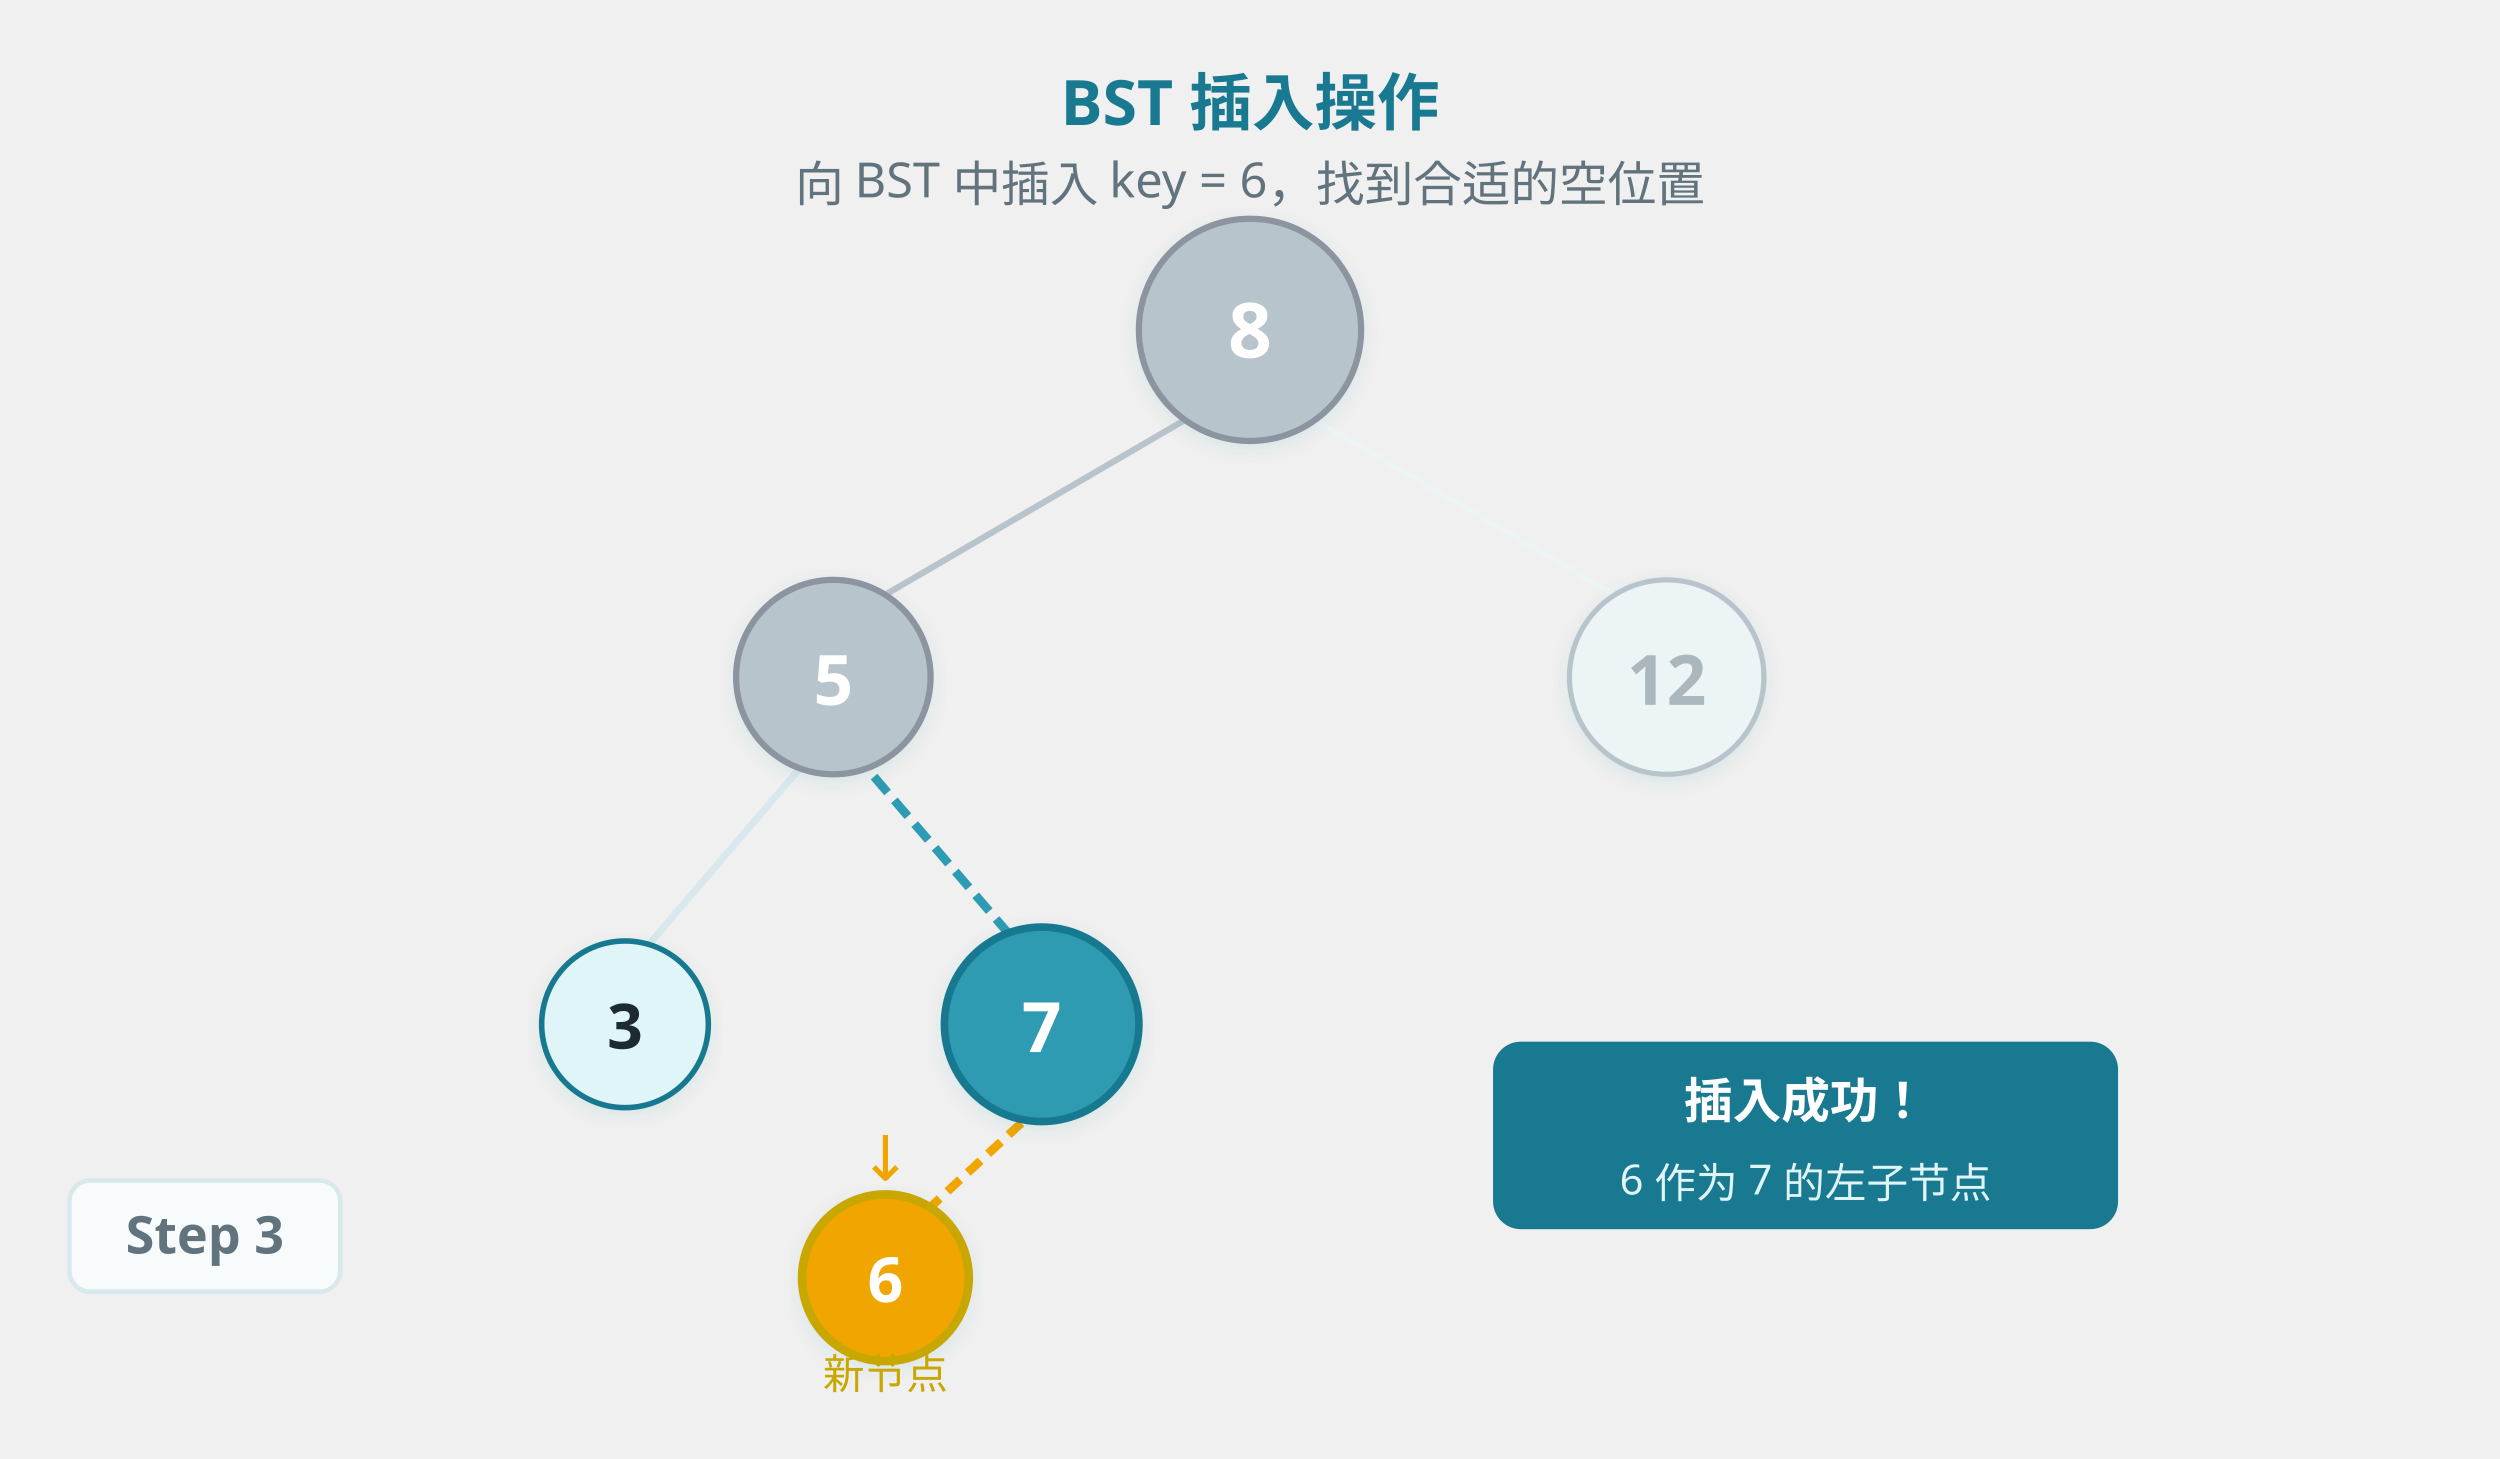
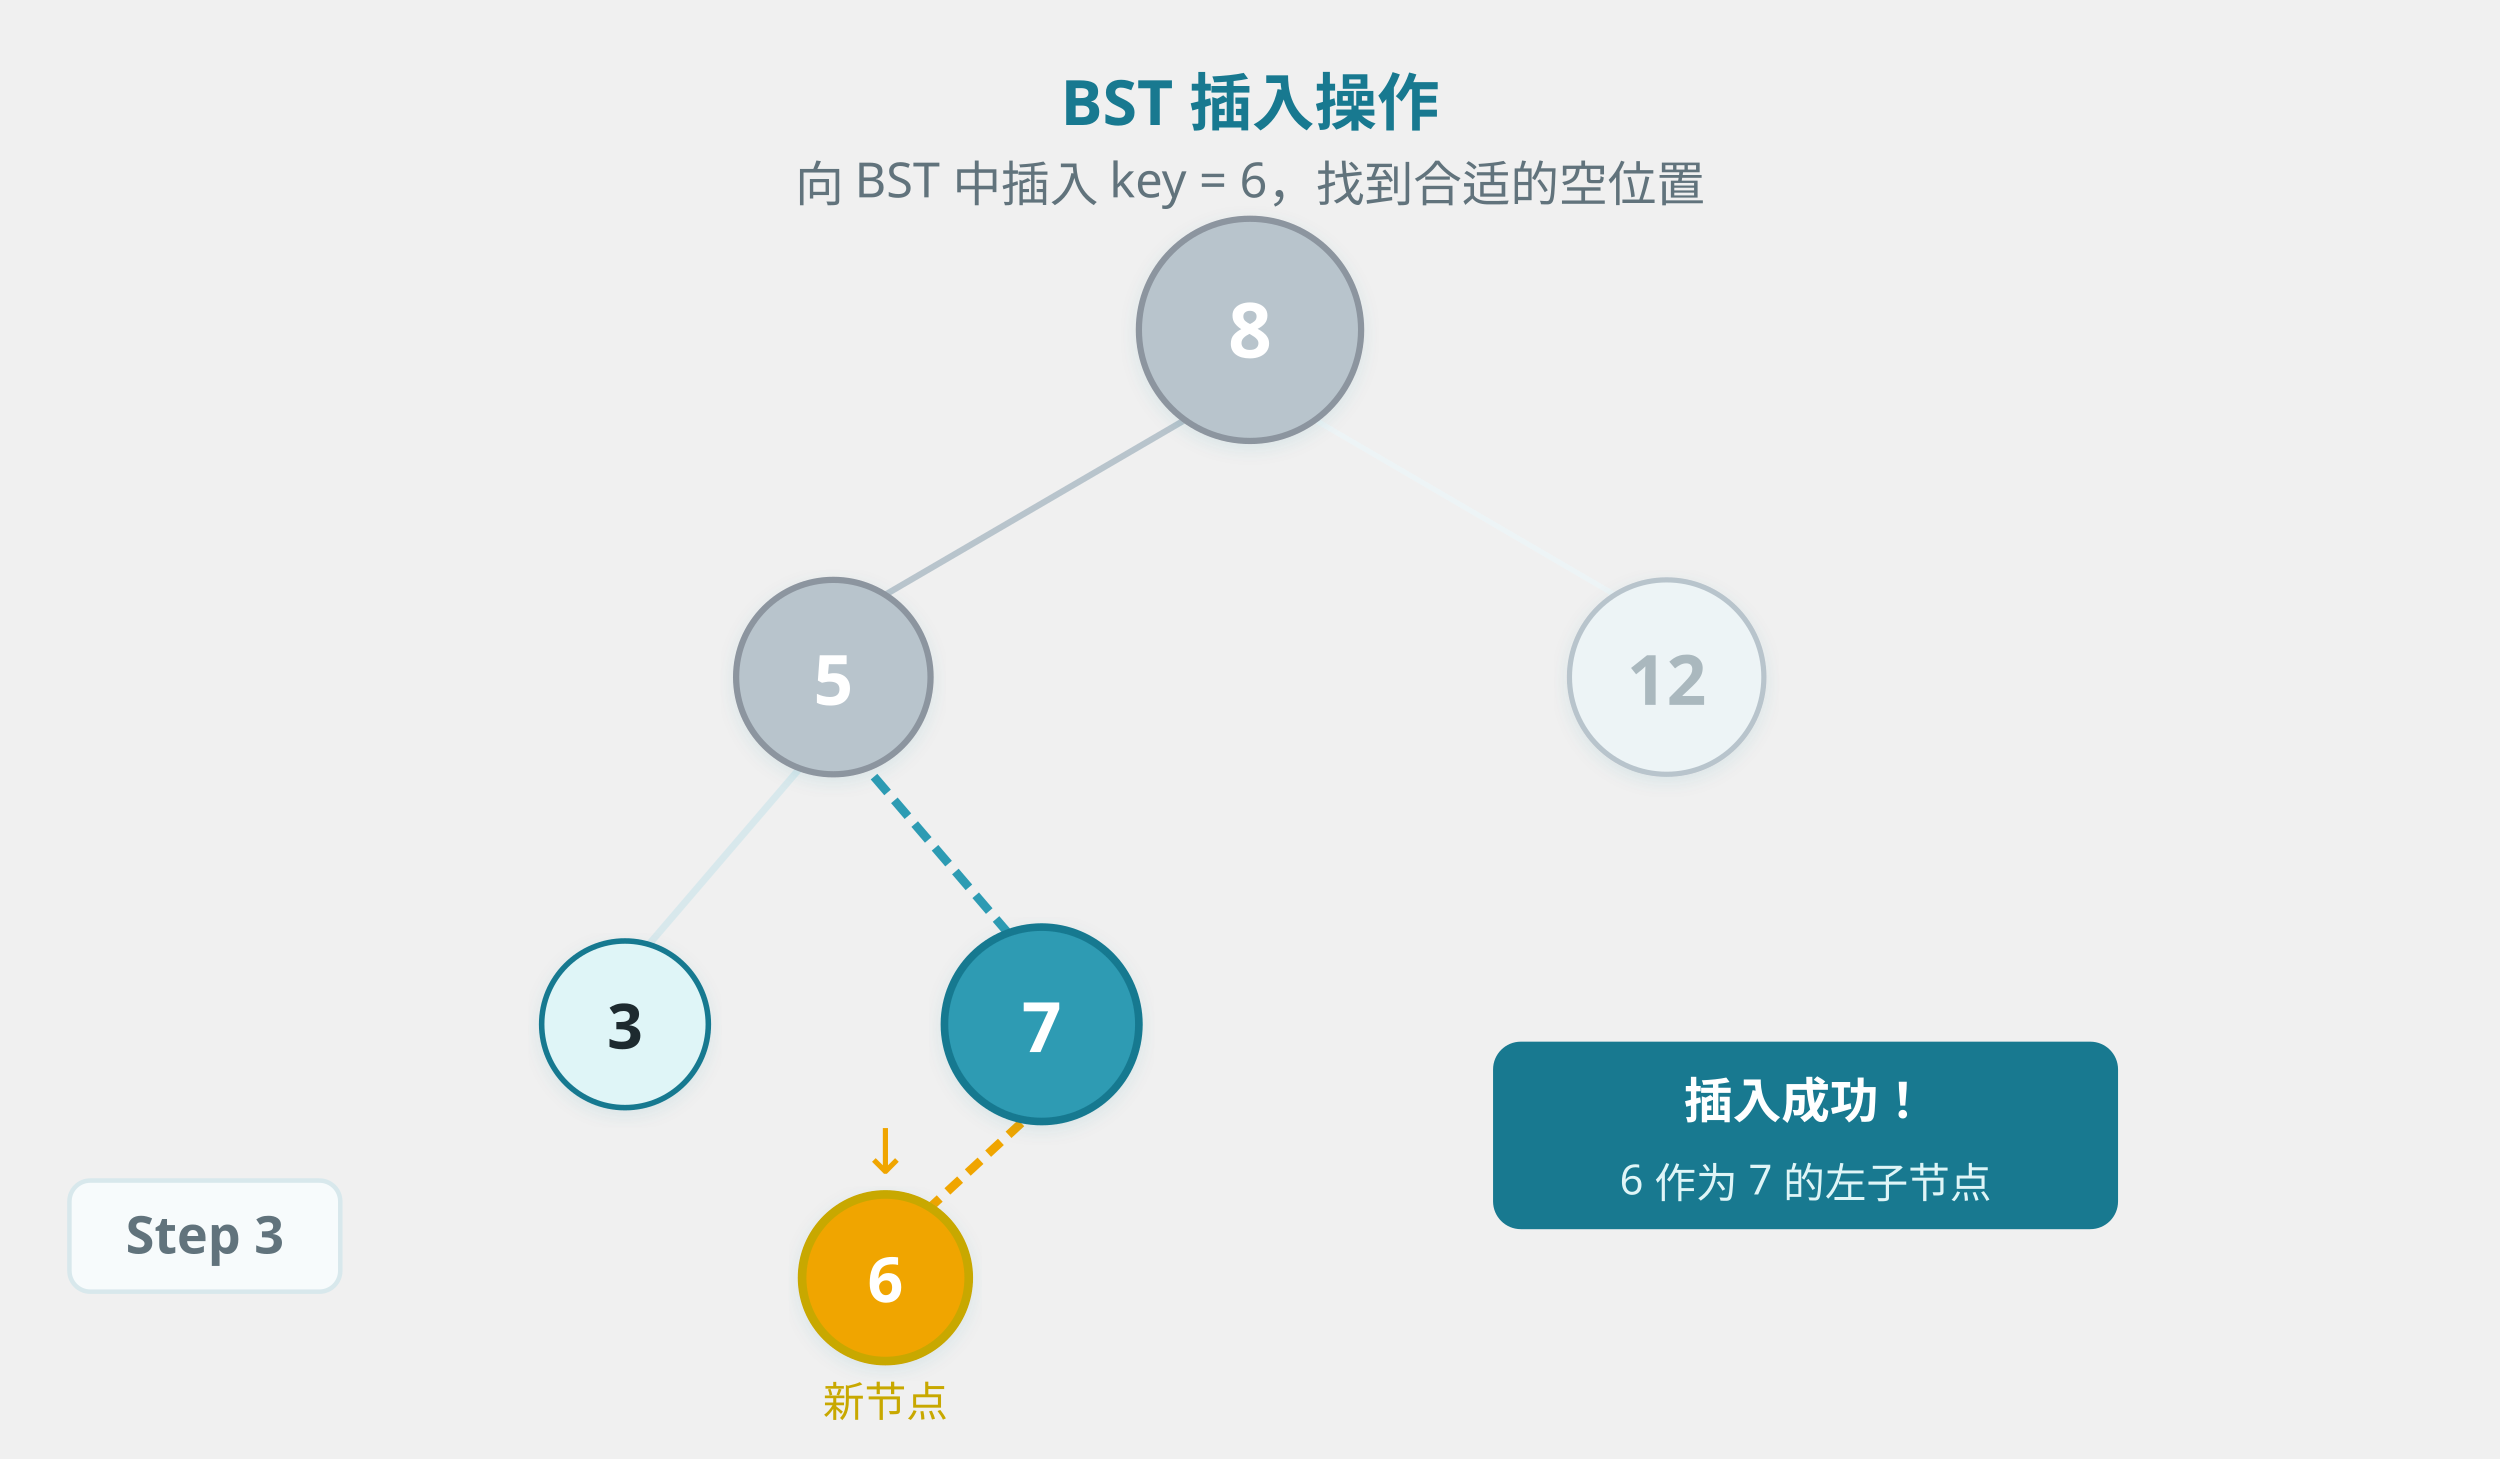
<svg xmlns="http://www.w3.org/2000/svg" viewBox="0 0 720 420" role="img" aria-label="BST插入步骤3 - 插入完成">
  <defs>
    <filter id="sh" x="-8%" y="-8%" width="116%" height="120%">
      <feDropShadow dx="0" dy="1.5" stdDeviation="2.5" flood-color="#187990" flood-opacity=".10" />
    </filter>
  </defs>
  <text x="360" y="36" text-anchor="middle" font-family="'Microsoft YaHei',sans-serif" font-size="18" font-weight="700" fill="#187990">BST 插入操作</text>
  <text x="360" y="58" text-anchor="middle" font-family="'Microsoft YaHei',sans-serif" font-size="14" fill="#61737c">向 BST 中插入 key = 6，找到合适的空位置</text>
  <line x1="360" y1="110" x2="240" y2="180" stroke="#b8c4cc" stroke-width="1.8" />
  <line x1="360" y1="110" x2="480" y2="180" stroke="#edf4f6" stroke-width="1.5" />
  <line x1="240" y1="210" x2="180" y2="280" stroke="#d8e8ec" stroke-width="2" />
  <line x1="240" y1="210" x2="300" y2="280" stroke="#2d9bb3" stroke-width="2.5" stroke-dasharray="6,3" />
  <line x1="300" y1="318" x2="260" y2="355" stroke="#f0a500" stroke-width="2.5" stroke-dasharray="5,3" />
  <circle cx="360" cy="95" r="32" fill="#b8c4cc" stroke="#8c959f" stroke-width="1.8" filter="url(#sh)" />
  <text x="360" y="103" text-anchor="middle" font-family="'Microsoft YaHei',sans-serif" font-size="22" font-weight="700" fill="#fff">8</text>
  <circle cx="240" cy="195" r="28" fill="#b8c4cc" stroke="#8c959f" stroke-width="1.8" filter="url(#sh)" />
  <text x="240" y="203" text-anchor="middle" font-family="'Microsoft YaHei',sans-serif" font-size="20" font-weight="700" fill="#fff">5</text>
  <circle cx="480" cy="195" r="28" fill="#edf4f6" stroke="#b8c4cc" stroke-width="1.5" filter="url(#sh)" />
  <text x="480" y="203" text-anchor="middle" font-family="'Microsoft YaHei',sans-serif" font-size="20" font-weight="700" fill="#aab8be">12</text>
  <circle cx="180" cy="295" r="24" fill="#dff5f7" stroke="#187990" stroke-width="1.6" filter="url(#sh)" />
  <text x="180" y="302" text-anchor="middle" font-family="'Microsoft YaHei',sans-serif" font-size="18" font-weight="700" fill="#1d2a2f">3</text>
  <circle cx="300" cy="295" r="28" fill="#2d9bb3" stroke="#187990" stroke-width="2.2" filter="url(#sh)" />
  <text x="300" y="303" text-anchor="middle" font-family="'Microsoft YaHei',sans-serif" font-size="20" font-weight="700" fill="#fff">7</text>
  <circle cx="255" cy="368" r="24" fill="#f0a500" stroke="#c8a800" stroke-width="2.5" filter="url(#sh)" />
  <text x="255" y="375" text-anchor="middle" font-family="'Microsoft YaHei',sans-serif" font-size="18" font-weight="800" fill="#fff">6</text>
-   <text x="255" y="340" text-anchor="middle" font-family="sans-serif" font-size="18" fill="#f0a500">↓</text>
-   <text x="255" y="400" text-anchor="middle" font-family="'Microsoft YaHei',sans-serif" font-size="12" fill="#c8a800">新节点</text>
+   <text x="255" y="338" text-anchor="middle" font-family="sans-serif" font-size="18" fill="#f0a500">↓</text>
+   <text x="255" y="408" text-anchor="middle" font-family="'Microsoft YaHei',sans-serif" font-size="12" fill="#c8a800">新节点</text>
  <rect x="430" y="300" width="180" height="54" rx="8" fill="#187990" />
  <text x="520" y="322" text-anchor="middle" font-family="'Microsoft YaHei',sans-serif" font-size="14" font-weight="700" fill="#fff">插入成功！</text>
  <text x="520" y="344" text-anchor="middle" font-family="'Microsoft YaHei',sans-serif" font-size="12" fill="#dff5f7">6 作为 7 的左子节点</text>
  <rect x="20" y="340" width="78" height="32" rx="6" fill="#f7fbfc" stroke="#d8e8ec" stroke-width="1.3" />
  <text x="59" y="361" text-anchor="middle" font-family="'Microsoft YaHei',sans-serif" font-size="15" font-weight="700" fill="#61737c">Step 3</text>
</svg>
